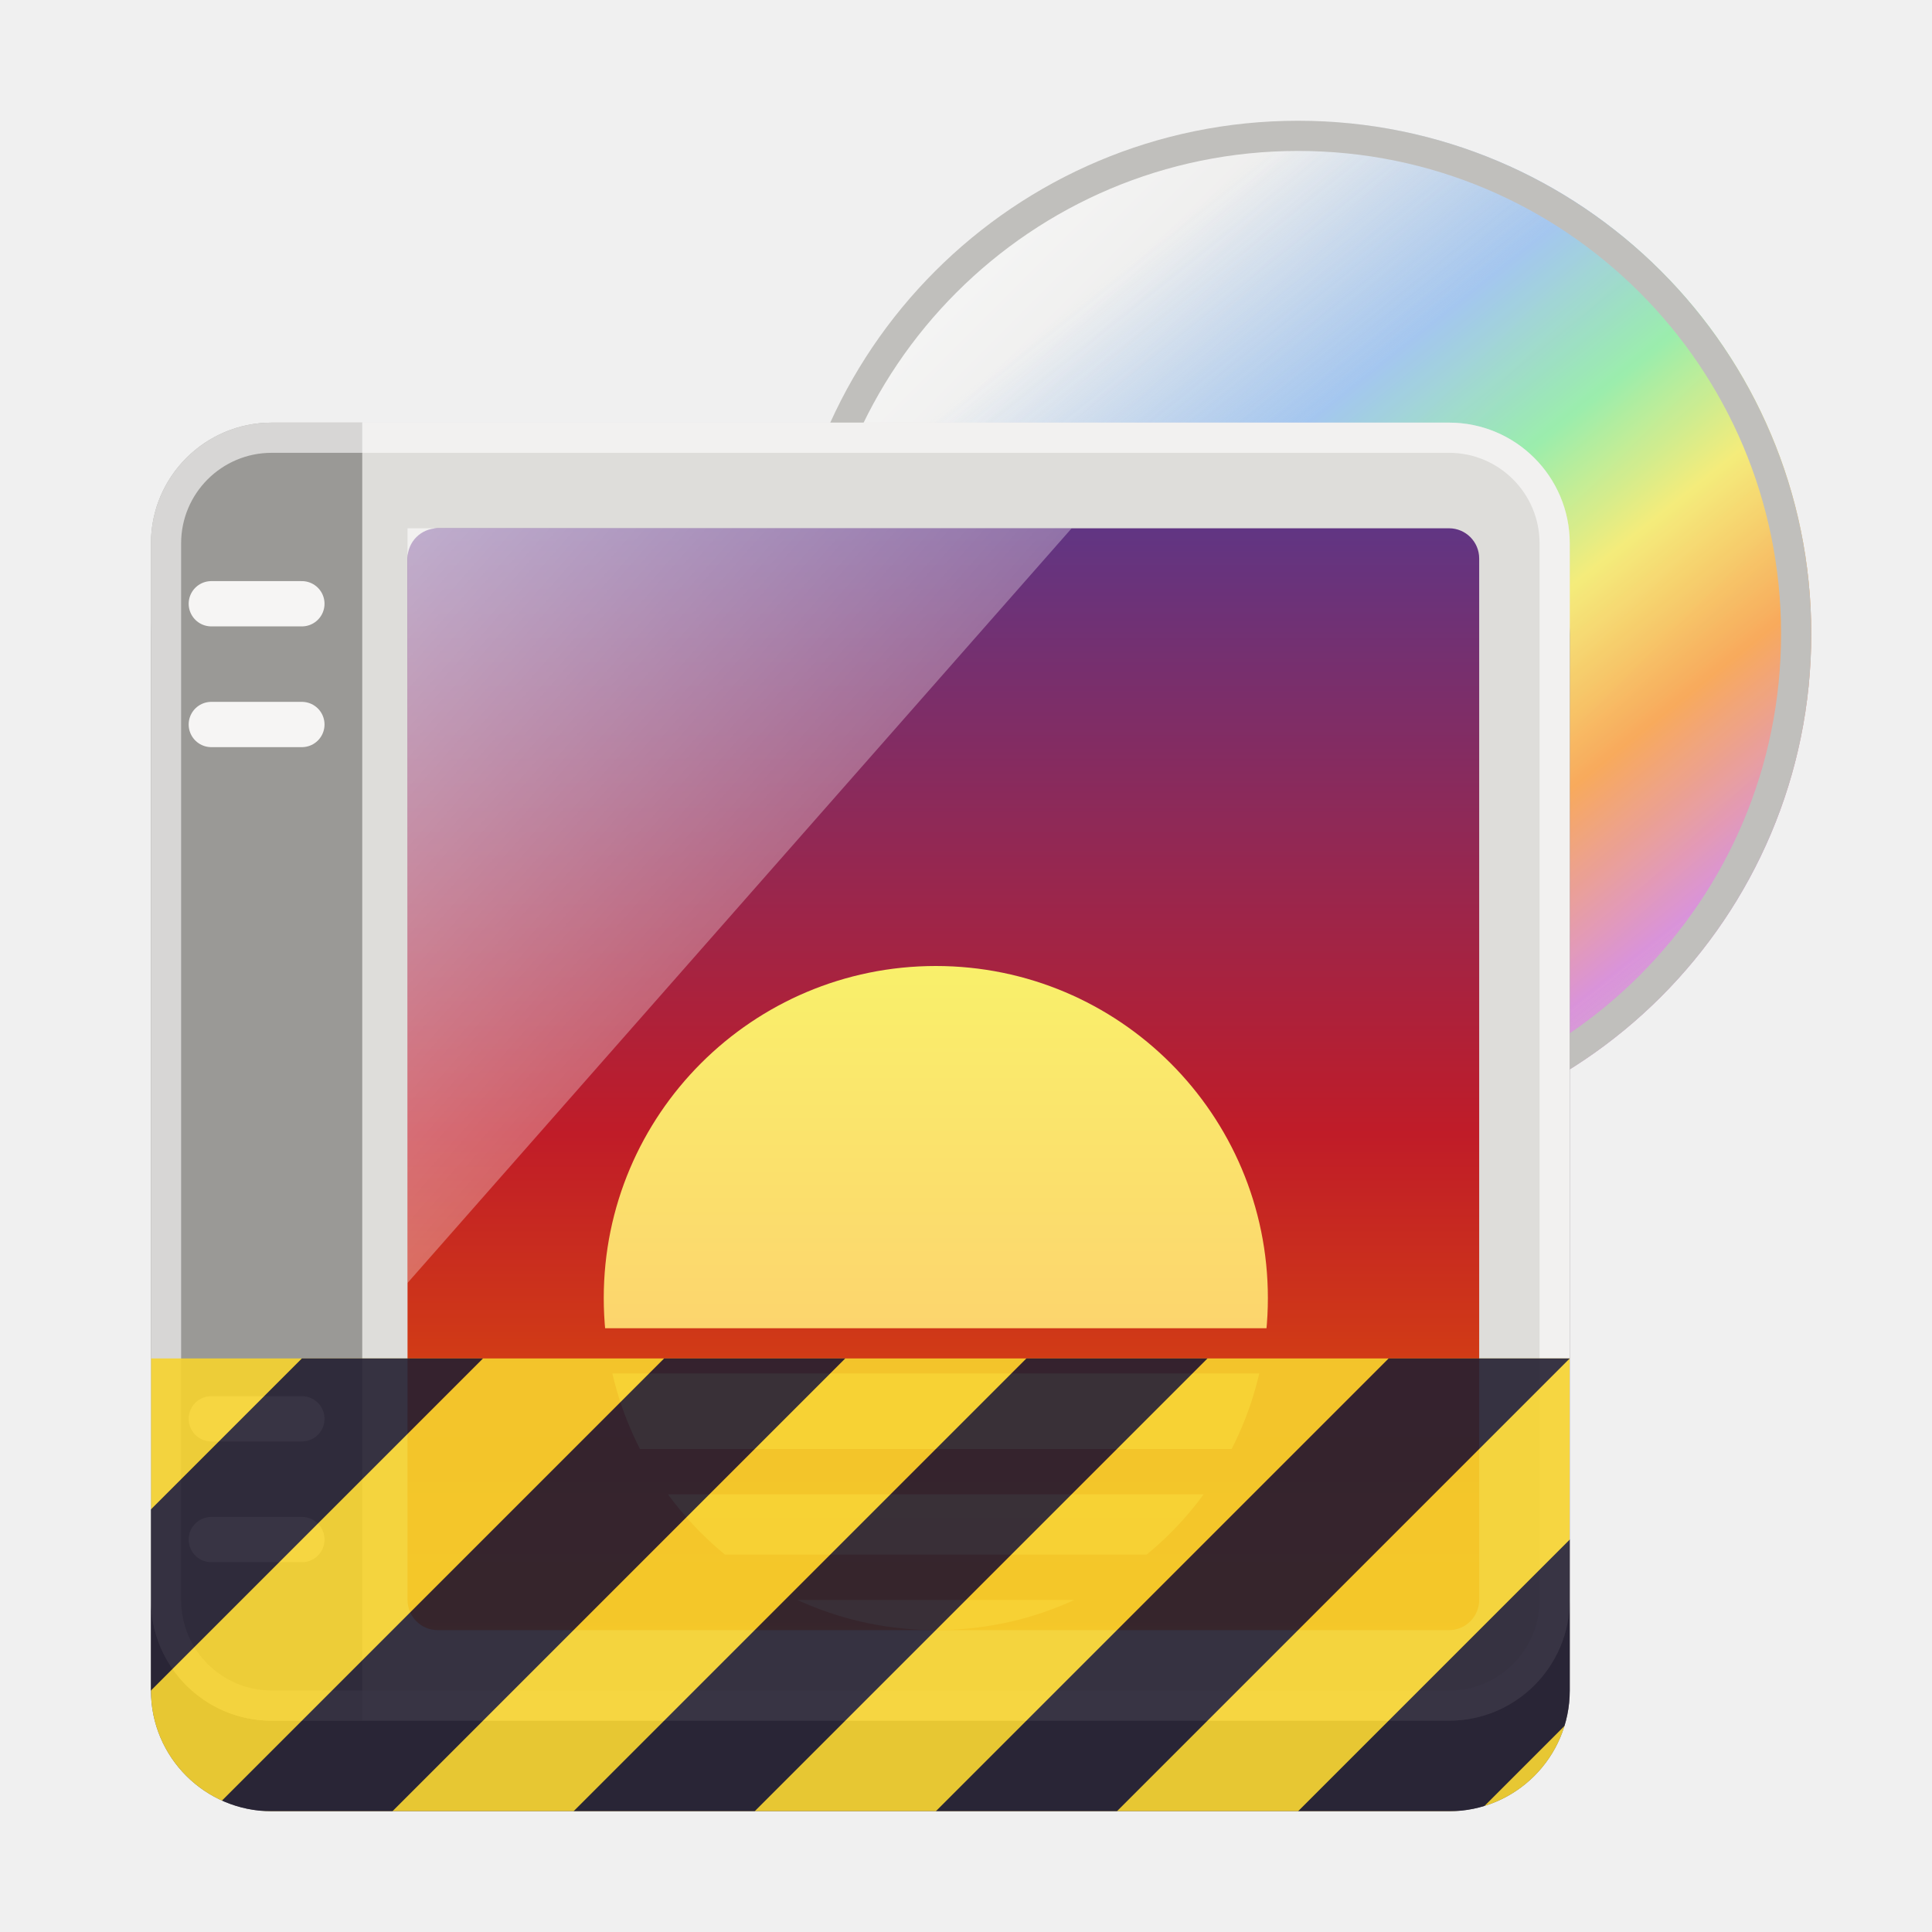
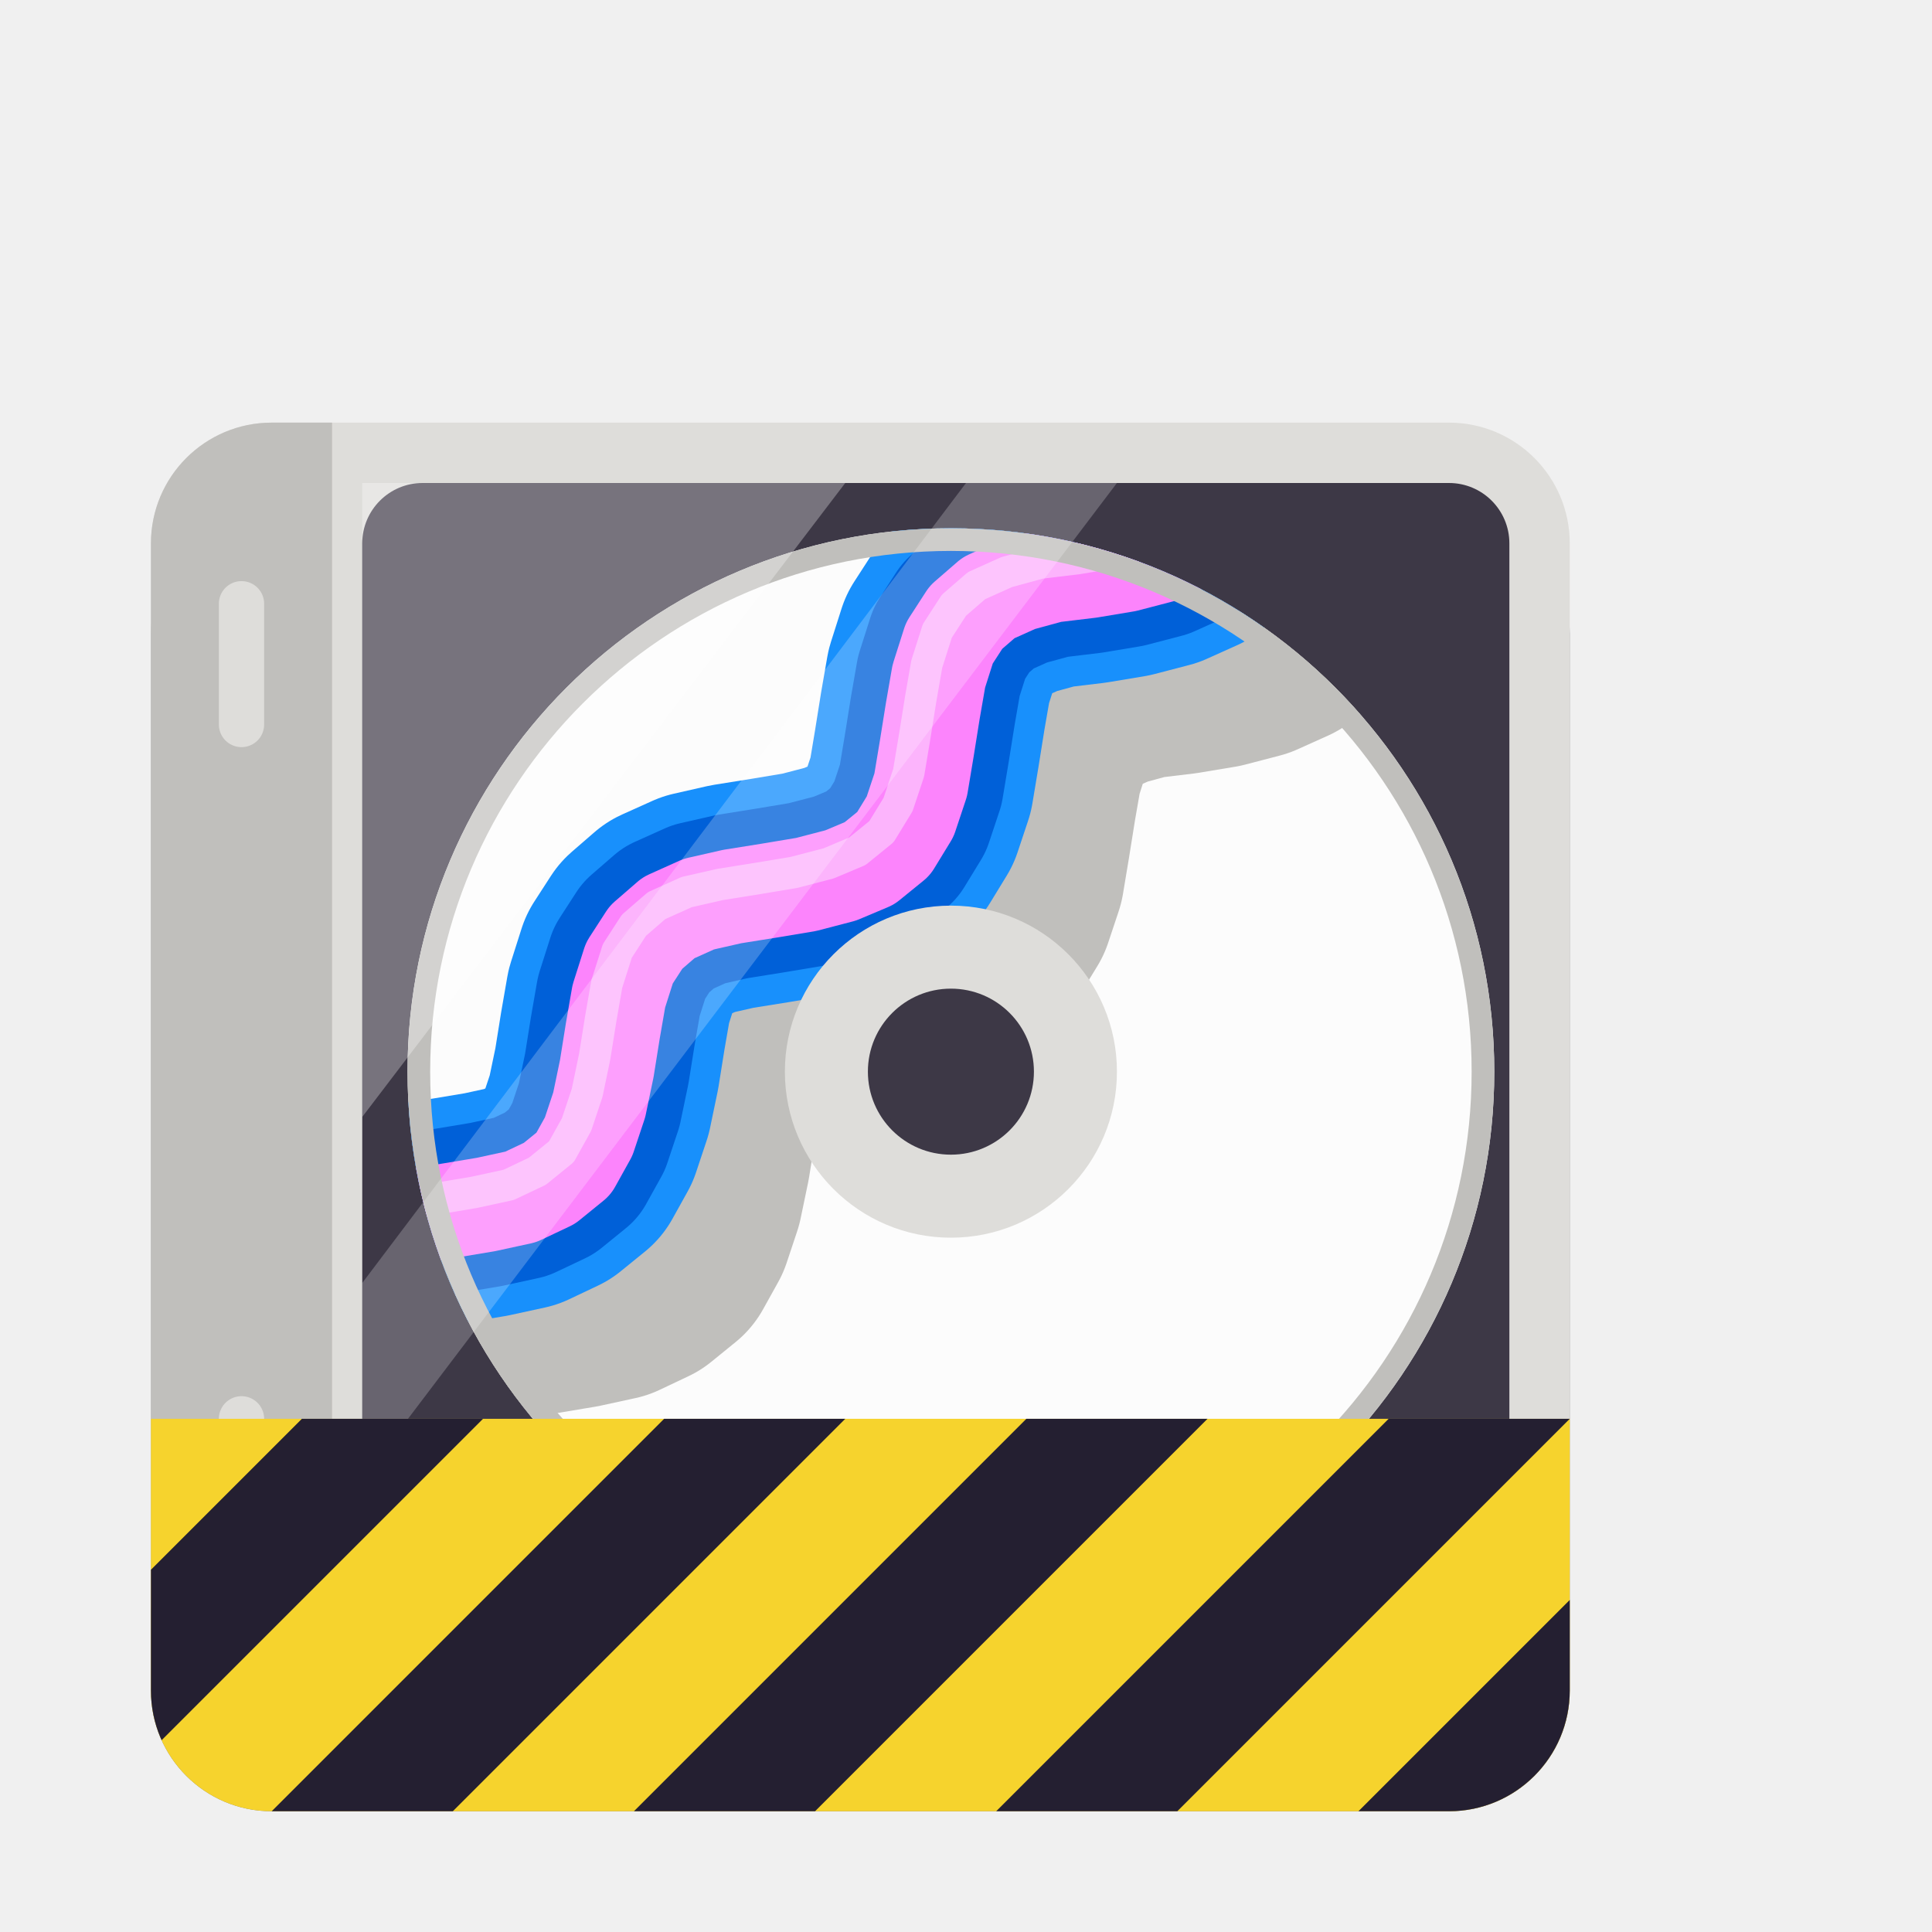
- <svg xmlns="http://www.w3.org/2000/svg" width="128" height="128" viewBox="0 0 128 128">
-   <defs>
-     <linearGradient id="silver" x1="0" y1="0" x2="1" y2="1">
-       <stop offset="0" stop-color="#ffffff" />
-       <stop offset="1" stop-color="#c0bfbc" />
-     </linearGradient>
-     <linearGradient id="shimmer" x1="0.1" y1="0" x2="0.9" y2="1">
-       <stop offset="0.2" stop-color="#99c1f1" stop-opacity="0" />
-       <stop offset="0.38" stop-color="#99c1f1" />
-       <stop offset="0.5" stop-color="#8ff0a4" />
-       <stop offset="0.6" stop-color="#f9f06b" />
-       <stop offset="0.72" stop-color="#ffa348" />
-       <stop offset="0.85" stop-color="#dc8add" />
-       <stop offset="1" stop-color="#dc8add" stop-opacity="0" />
-     </linearGradient>
-     <linearGradient id="sky" x1="0" y1="0" x2="0" y2="1">
-       <stop offset="0" stop-color="#613583" />
-       <stop offset="0.55" stop-color="#c01c28" />
-       <stop offset="1" stop-color="#e66100" />
-     </linearGradient>
-     <linearGradient id="sun" x1="0" y1="0" x2="0" y2="1">
-       <stop offset="0" stop-color="#f9f06b" />
-       <stop offset="1" stop-color="#ffbe6f" />
-     </linearGradient>
-     <linearGradient id="glare" x1="0" y1="0" x2="1" y2="1">
-       <stop offset="0" stop-color="#ffffff" stop-opacity="0.6" />
-       <stop offset="1" stop-color="#ffffff" stop-opacity="0" />
-     </linearGradient>
-     <clipPath id="cover">
-       <rect x="27" y="35" width="71" height="73" rx="2" />
-     </clipPath>
-     <clipPath id="bands">
-       <path d="M27 35h71v53H27zM27 91h71v5H27zM27 99h71v4H27zM27 106h71v3H27z" />
-     </clipPath>
-   </defs>
-   <circle cx="86" cy="42" r="34" fill="url(#silver)" />
-   <circle cx="86" cy="42" r="34" fill="url(#shimmer)" opacity="0.85" />
-   <circle cx="86" cy="42" r="11" fill="#f6f5f4" />
-   <circle cx="86" cy="42" r="4.5" fill="#77767b" />
-   <circle cx="86" cy="42" r="33" fill="none" stroke="#c0bfbc" stroke-width="2" />
-   <rect x="10" y="34" width="94" height="86" rx="8" fill="#5e5c64" />
+ <svg xmlns="http://www.w3.org/2000/svg" xmlns:xlink="http://www.w3.org/1999/xlink" width="128" height="128" viewBox="0 0 128 128">
+   <clipPath id="disc">
+     <circle cx="63" cy="71" r="36" />
+   </clipPath>
+   <path id="slide" d="M16.7 98.3L17.8 96.5L18.5 94.4L19.0 92.0L19.3 89.6L19.8 87.2L20.5 85.1L21.6 83.3L23.1 82.0L25.0 81.1L27.3 80.6L29.8 80.2L32.2 79.8L34.5 79.3L36.4 78.4L38.0 77.1L39.0 75.3L39.7 73.2L40.2 70.8L40.6 68.3L41.0 66.0L41.7 63.8L42.8 62.1L44.3 60.8L46.3 59.9L48.5 59.4L51.0 59.0L53.4 58.6L55.7 58.0L57.6 57.2L59.2 55.9L60.3 54.1L61.0 52.0L61.4 49.6L61.8 47.1L62.2 44.8L62.9 42.6L64.0 40.9L65.5 39.6L67.5 38.7L69.7 38.1L72.2 37.8L74.6 37.4L76.9 36.8L78.9 35.9L80.4 34.6L81.5 32.9L82.2 30.8L82.6 28.4L83.0 25.9L83.4 23.5L84.1 21.4L85.2 19.7" fill="none" stroke-linejoin="round" />
+   <rect x="10" y="34" width="94" height="86" rx="8" fill="#77767b" />
  <rect x="10" y="28" width="94" height="86" rx="8" fill="#deddda" />
-   <g clip-path="url(#cover)">
-     <rect x="27" y="35" width="71" height="73" fill="url(#sky)" />
-     <circle cx="62" cy="86" r="22" fill="url(#sun)" clip-path="url(#bands)" />
+   <rect x="24" y="32" width="76" height="78" rx="4" fill="#3d3846" />
+   <path d="M18 28h4v86h-4a8 8 0 0 1-8-8V36a8 8 0 0 1 8-8z" fill="#c0bfbc" />
+   <path d="M16 40v8M16 94v8" stroke="#deddda" stroke-width="3" stroke-linecap="round" />
+   <g clip-path="url(#disc)">
+     <rect width="128" height="128" fill="#fcfcfc" />
+     <use xlink:href="#slide" stroke="#c0bfbc" stroke-width="15" transform="translate(6 6)" />
+     <use xlink:href="#slide" stroke="#1890fc" stroke-width="15" />
+     <use xlink:href="#slide" stroke="#0060d8" stroke-width="11" />
+     <use xlink:href="#slide" stroke="#fc84fc" stroke-width="6.3" />
+     <use xlink:href="#slide" stroke="#fcb4fc" stroke-width="2.1" transform="translate(-0.8 -0.8)" />
  </g>
-   <path d="M18 28h6v86h-6a8 8 0 0 1-8-8V36a8 8 0 0 1 8-8z" fill="#9a9996" />
-   <path d="M14 40h6M14 48h6M14 94h6M14 102h6" stroke="#f6f5f4" stroke-width="3" stroke-linecap="round" />
-   <path d="M27 35h44L27 85z" fill="url(#glare)" />
-   <rect x="11" y="29" width="92" height="84" rx="7" fill="none" stroke="#ffffff" stroke-opacity="0.6" stroke-width="2" />
+   <circle cx="63" cy="71" r="35.25" fill="none" stroke="#c0bfbc" stroke-width="1.5" />
+   <circle cx="63" cy="71" r="11" fill="#deddda" />
+   <circle cx="63" cy="71" r="5.5" fill="#3d3846" />
+   <path d="M24 32h32l-32 42z" fill="#ffffff" opacity="0.3" />
+   <path d="M64 32h10l-50 66v-13z" fill="#ffffff" opacity="0.22" />
  <clipPath id="case">
    <rect x="10" y="28" width="94" height="92" rx="8" />
  </clipPath>
-   <g clip-path="url(#case)" opacity="0.9">
-     <rect x="10" y="90" width="94" height="30" fill="#f6d32d" />
-     <path d="M-4 90h12l-30 30h-12zM20 90h12l-30 30h-12zM44 90h12l-30 30h-12zM68 90h12l-30 30h-12zM92 90h12l-30 30h-12zM116 90h12l-30 30h-12z" fill="#241f31" />
+   <g clip-path="url(#case)">
+     <rect x="10" y="94" width="94" height="26" fill="#f6d32d" />
+     <path d="M-4 94h12l-26 26h-12zM20 94h12l-26 26h-12zM44 94h12l-26 26h-12zM68 94h12l-26 26h-12zM92 94h12l-26 26h-12zM116 94h12l-26 26h-12z" fill="#241f31" />
  </g>
</svg>
